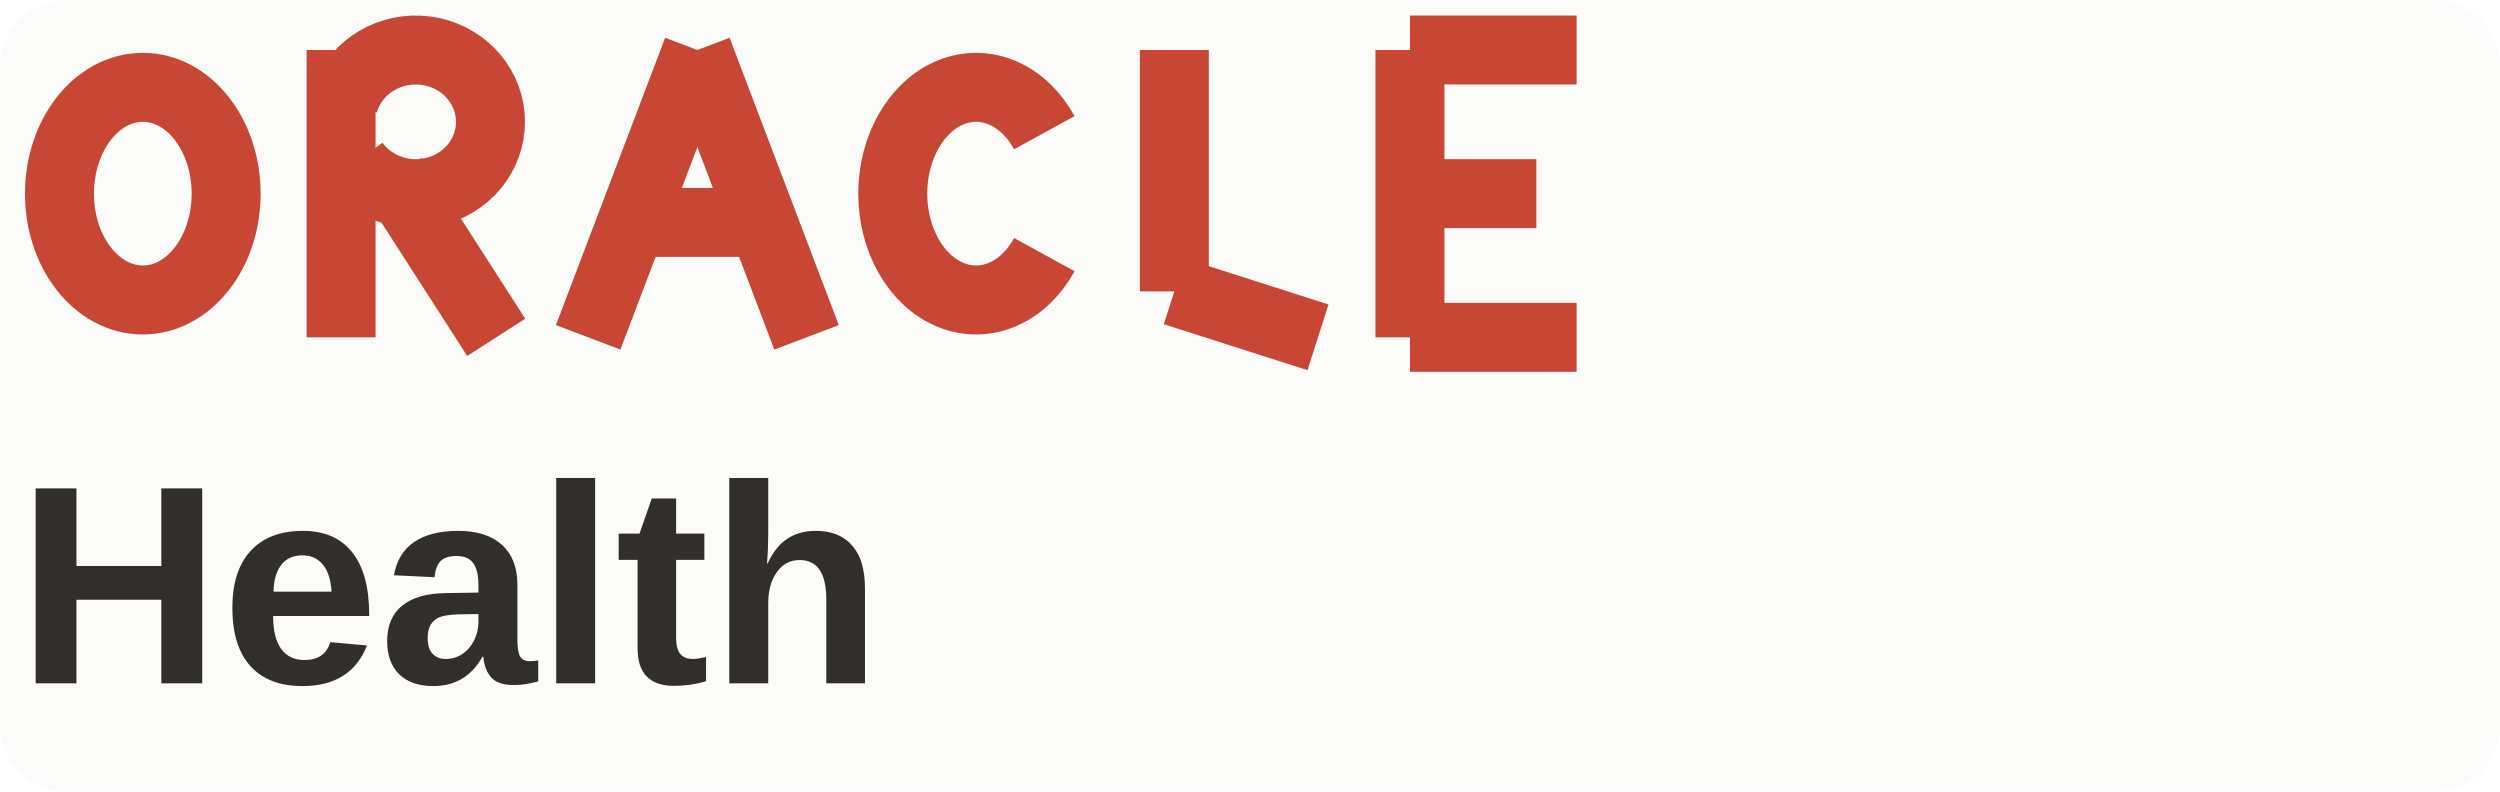
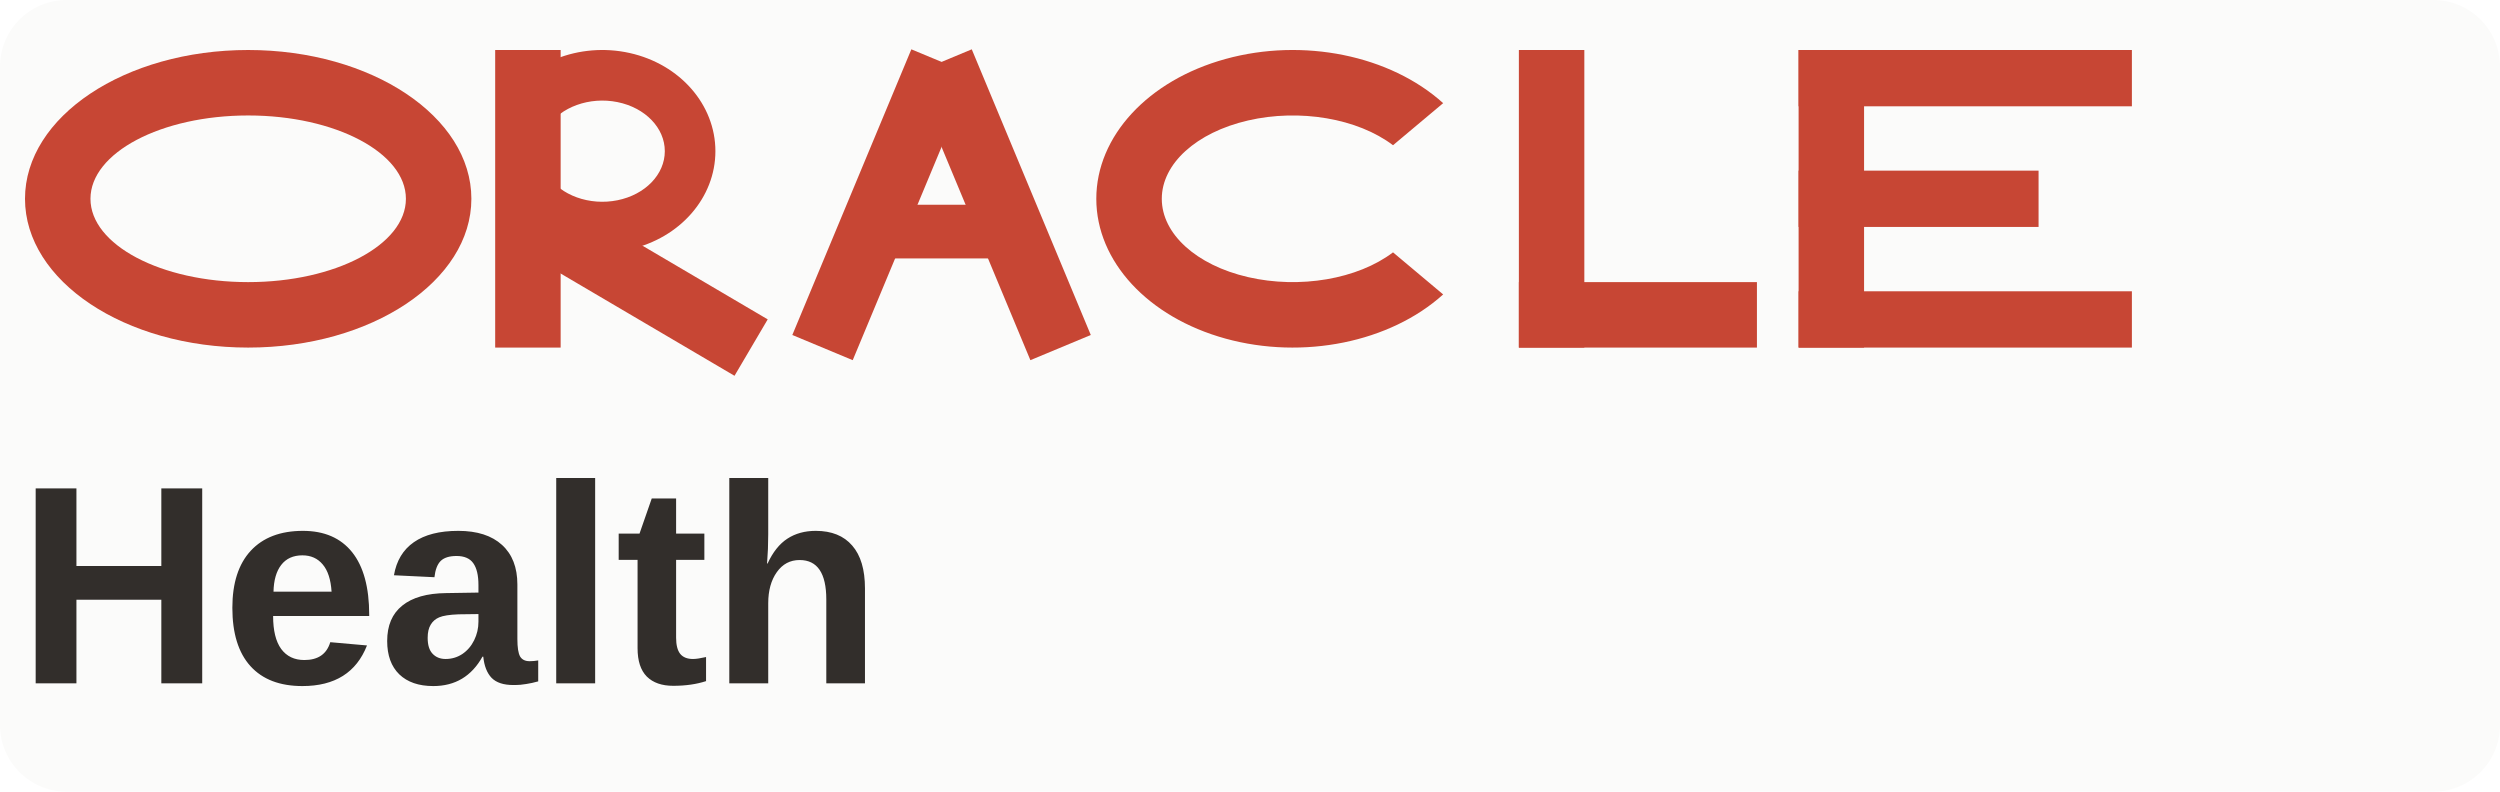
<svg xmlns="http://www.w3.org/2000/svg" viewBox="0 0 300 95">
  <rect width="300" height="95" rx="8" fill="#fbfbfa" />
-   <g transform="translate(3,6) scale(0.3448)">
-     <g transform="translate(0,0)">
-       <ellipse cx="41" cy="50" rx="29" ry="37" fill="none" stroke="#C74634" stroke-width="24" />
+   <g transform="translate(3,6) scale(0.3571)">
+     <g transform="translate(0.00,0)">
+       <path d="M 0.00,50.00 A 75.00,50.00 0 1,0 150.00,50.00 A 75.00,50.00 0 1,0 0.00,50.00 Z M 22.00,50.00 A 53.00,28.00 0 1,1 128.00,50.00 A 53.00,28.00 0 1,1 22.00,50.00 Z" fill="#C74634" fill-rule="evenodd" />
    </g>
-     <g transform="translate(98,0)">
-       <line x1="12.00" y1="0.00" x2="12.00" y2="100.00" stroke="#C74634" stroke-width="24" stroke-linecap="butt" />
-       <path d="M 12.89,18.53 A 26.00,25.00 0 1,1 16.70,39.34" fill="none" stroke="#C74634" stroke-width="24" stroke-linecap="butt" />
-       <line x1="30.00" y1="44.00" x2="66.00" y2="100.00" stroke="#C74634" stroke-width="24" stroke-linecap="butt" />
+     <g transform="translate(158.00,0)">
+       <rect x="0.00" y="0.00" width="22.00" height="100.00" fill="#C74634" />
+       <path d="M 2.45,18.04 A 38.00,34.00 0 1,1 2.45,49.96 L 17.46,41.98 A 21.00,17.00 0 1,0 17.46,26.02 Z" fill="#C74634" />
+       <path d="M 12.42,69.48 L 80.42,109.48 L 91.58,90.52 L 23.58,50.52 Z" fill="#C74634" />
    </g>
-     <g transform="translate(194,0)">
-       <line x1="40.00" y1="0.00" x2="2.00" y2="100.00" stroke="#C74634" stroke-width="24" stroke-linecap="butt" stroke-linejoin="miter" />
-       <line x1="40.00" y1="0.00" x2="78.00" y2="100.00" stroke="#C74634" stroke-width="24" stroke-linecap="butt" stroke-linejoin="miter" />
-       <line x1="17.00" y1="60.00" x2="63.00" y2="60.00" stroke="#C74634" stroke-width="24" stroke-linecap="butt" />
+     <g transform="translate(262.00,0)">
+       <path d="M 35.85,-0.23 L -4.15,95.77 L 16.15,104.23 L 56.15,8.23 Z" fill="#C74634" />
+       <path d="M 35.85,8.23 L 75.85,104.23 L 96.15,95.77 L 56.15,-0.23 Z" fill="#C74634" />
+       <rect x="20.24" y="52.00" width="51.52" height="18.04" fill="#C74634" />
    </g>
-     <g transform="translate(290,0)">
-       <path d="M 64.76,71.22 A 29.00,37.00 0 1,1 64.76,28.78" fill="none" stroke="#C74634" stroke-width="24" stroke-linecap="butt" />
+     <g transform="translate(360.00,0)">
+       <path d="M 116.56,82.14 A 66.00,50.00 0 1,1 116.56,17.86 L 99.71,32.00 A 44.00,28.00 0 1,0 99.71,68.00 Z" fill="#C74634" />
    </g>
-     <g transform="translate(388,0)">
-       <line x1="12.00" y1="0.00" x2="12.00" y2="84.00" stroke="#C74634" stroke-width="24" stroke-linecap="butt" />
-       <line x1="12.00" y1="84.00" x2="62.00" y2="100.00" stroke="#C74634" stroke-width="24" stroke-linecap="butt" stroke-linejoin="round" />
+     <g transform="translate(502.00,0)">
+       <rect x="0.00" y="0.00" width="22.00" height="100.00" fill="#C74634" />
+       <rect x="0.00" y="78.00" width="80.00" height="22.00" fill="#C74634" />
    </g>
-     <g transform="translate(470,0)">
-       <line x1="12.00" y1="0.00" x2="12.00" y2="100.00" stroke="#C74634" stroke-width="24" stroke-linecap="butt" />
-       <line x1="12.00" y1="0.00" x2="70.00" y2="0.00" stroke="#C74634" stroke-width="24" stroke-linecap="butt" />
-       <line x1="12.00" y1="50.00" x2="56.00" y2="50.00" stroke="#C74634" stroke-width="24" stroke-linecap="butt" />
-       <line x1="12.00" y1="100.00" x2="70.00" y2="100.00" stroke="#C74634" stroke-width="24" stroke-linecap="butt" />
+     <g transform="translate(596.00,0)">
+       <rect x="0.00" y="0.00" width="22.00" height="100.00" fill="#C74634" />
+       <rect x="0.00" y="0.00" width="112.00" height="18.92" fill="#C74634" />
+       <rect x="0.00" y="40.54" width="80.64" height="18.92" fill="#C74634" />
+       <rect x="0.00" y="81.08" width="112.00" height="18.92" fill="#C74634" />
    </g>
  </g>
  <text x="2" y="82" font-family="Arial, Helvetica, sans-serif" font-weight="700" font-size="34" fill="#322E2B">Health</text>
</svg>
